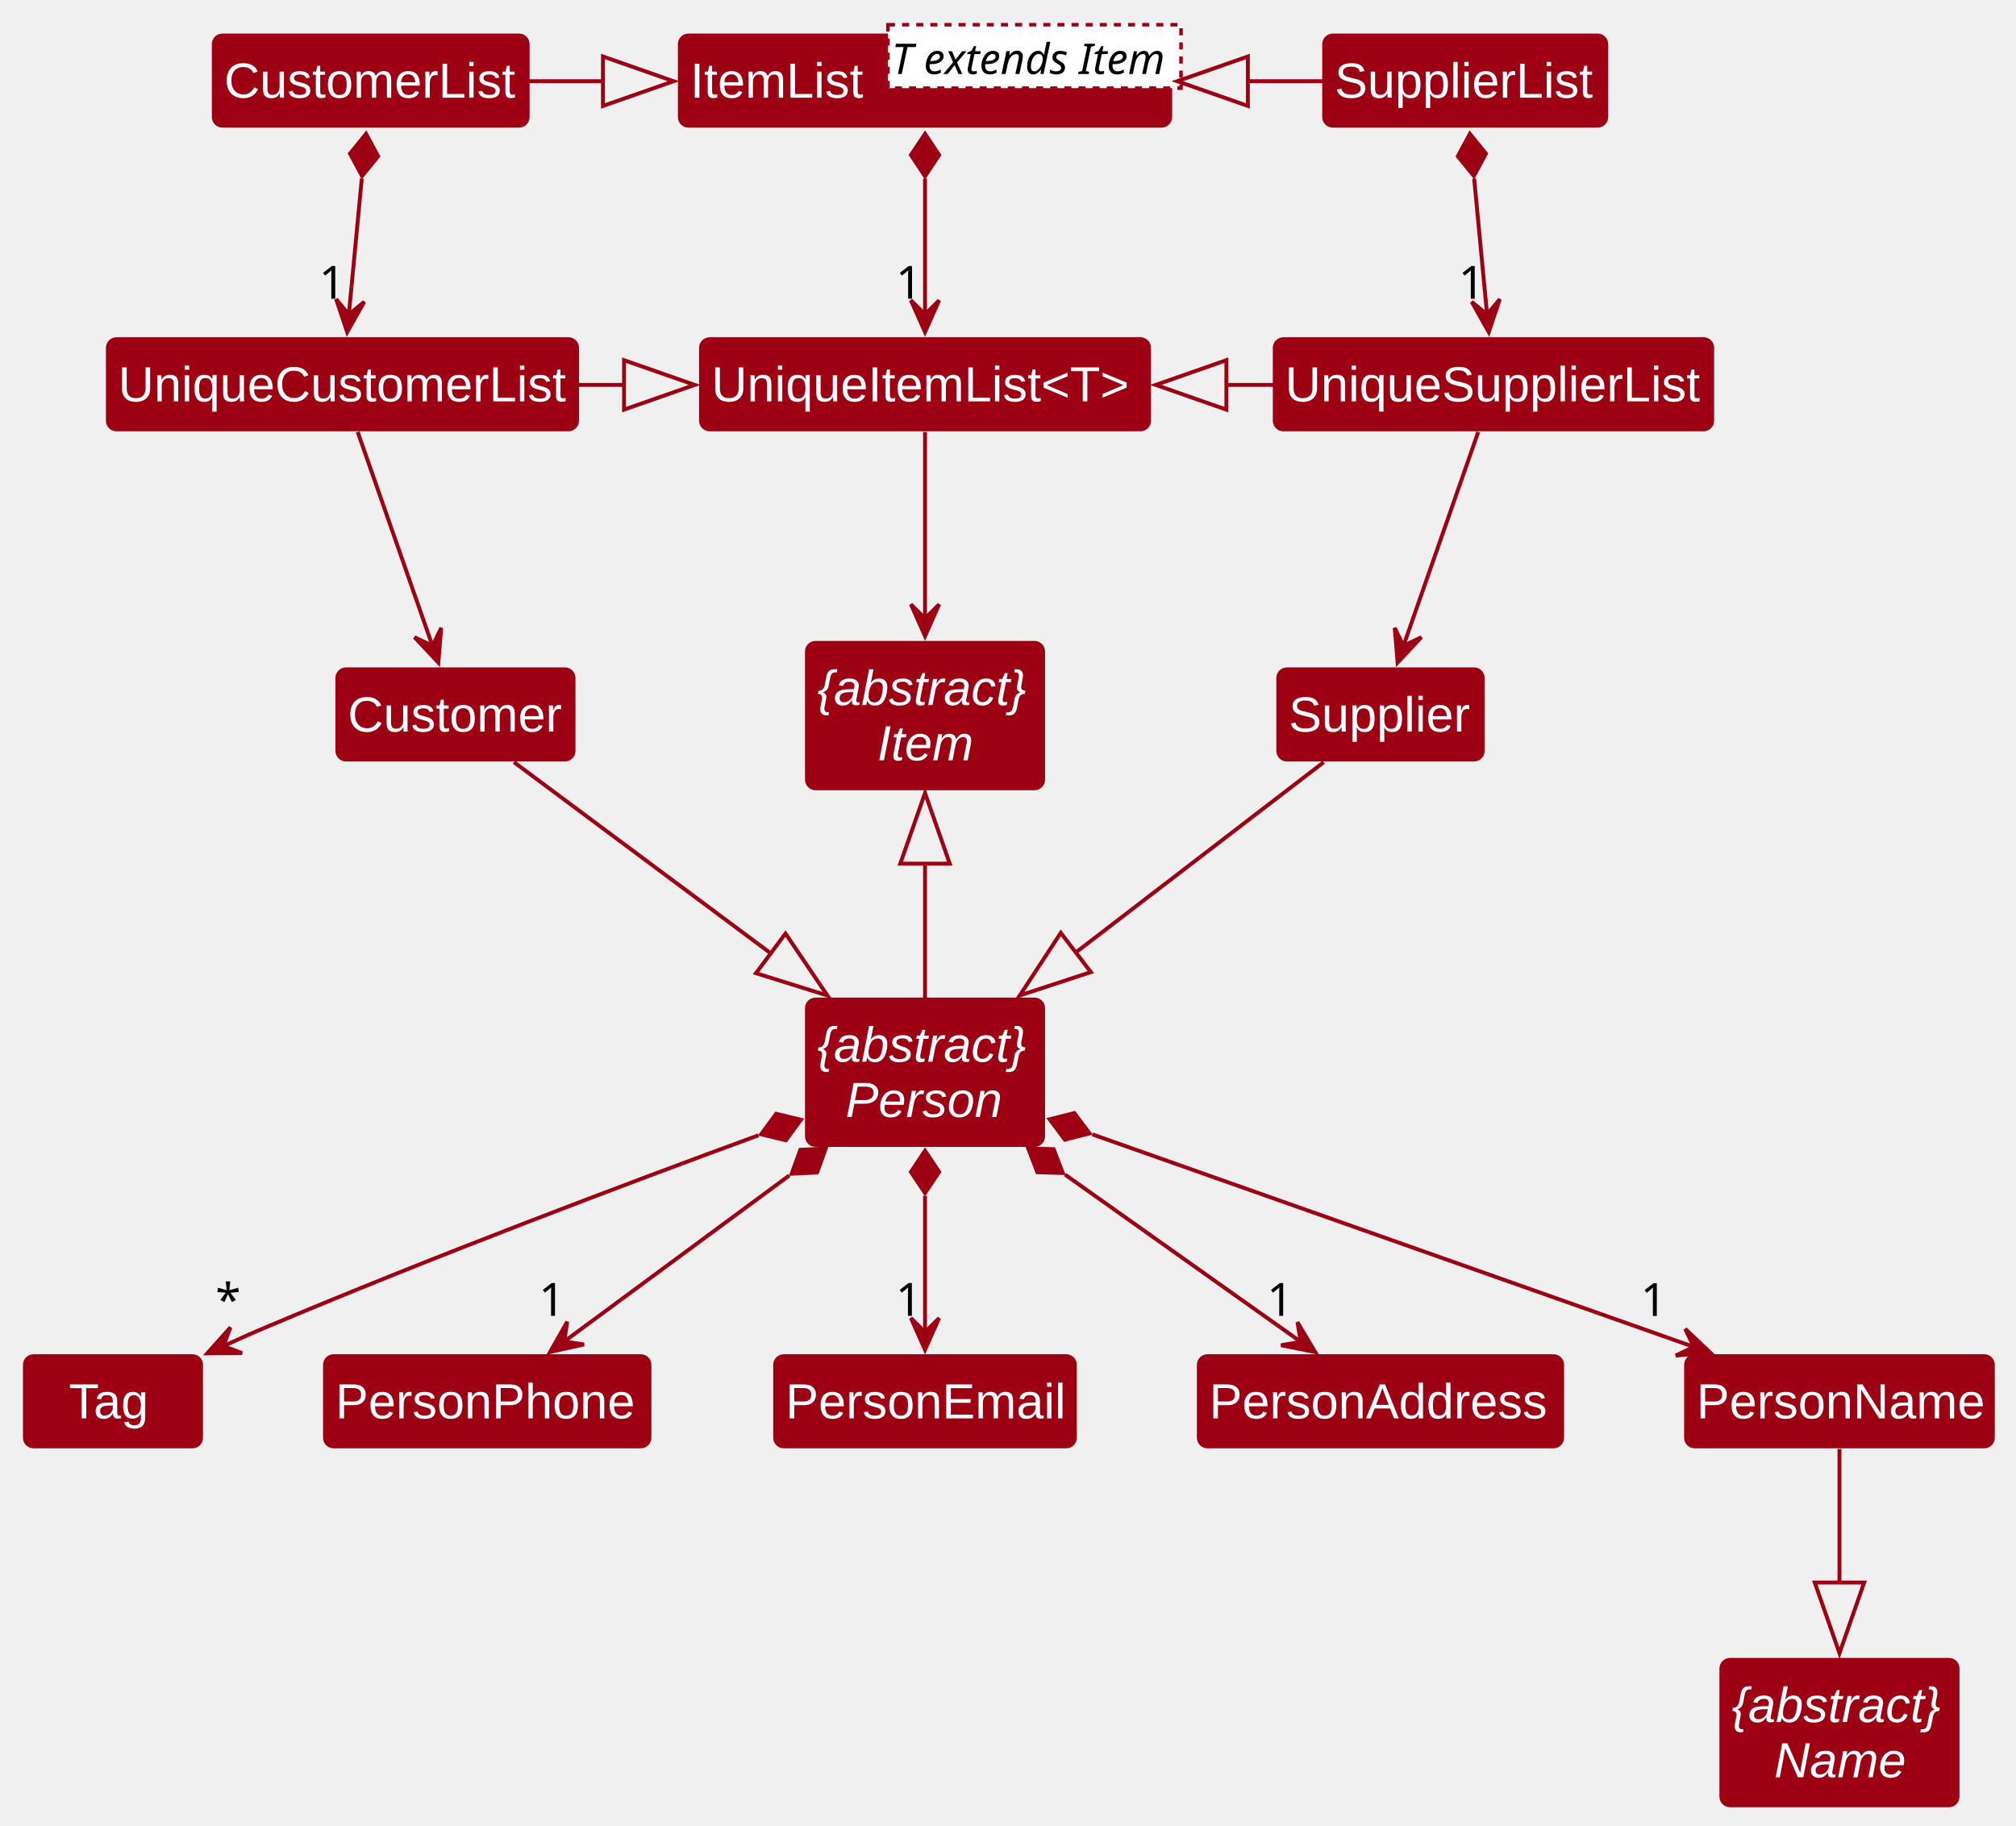
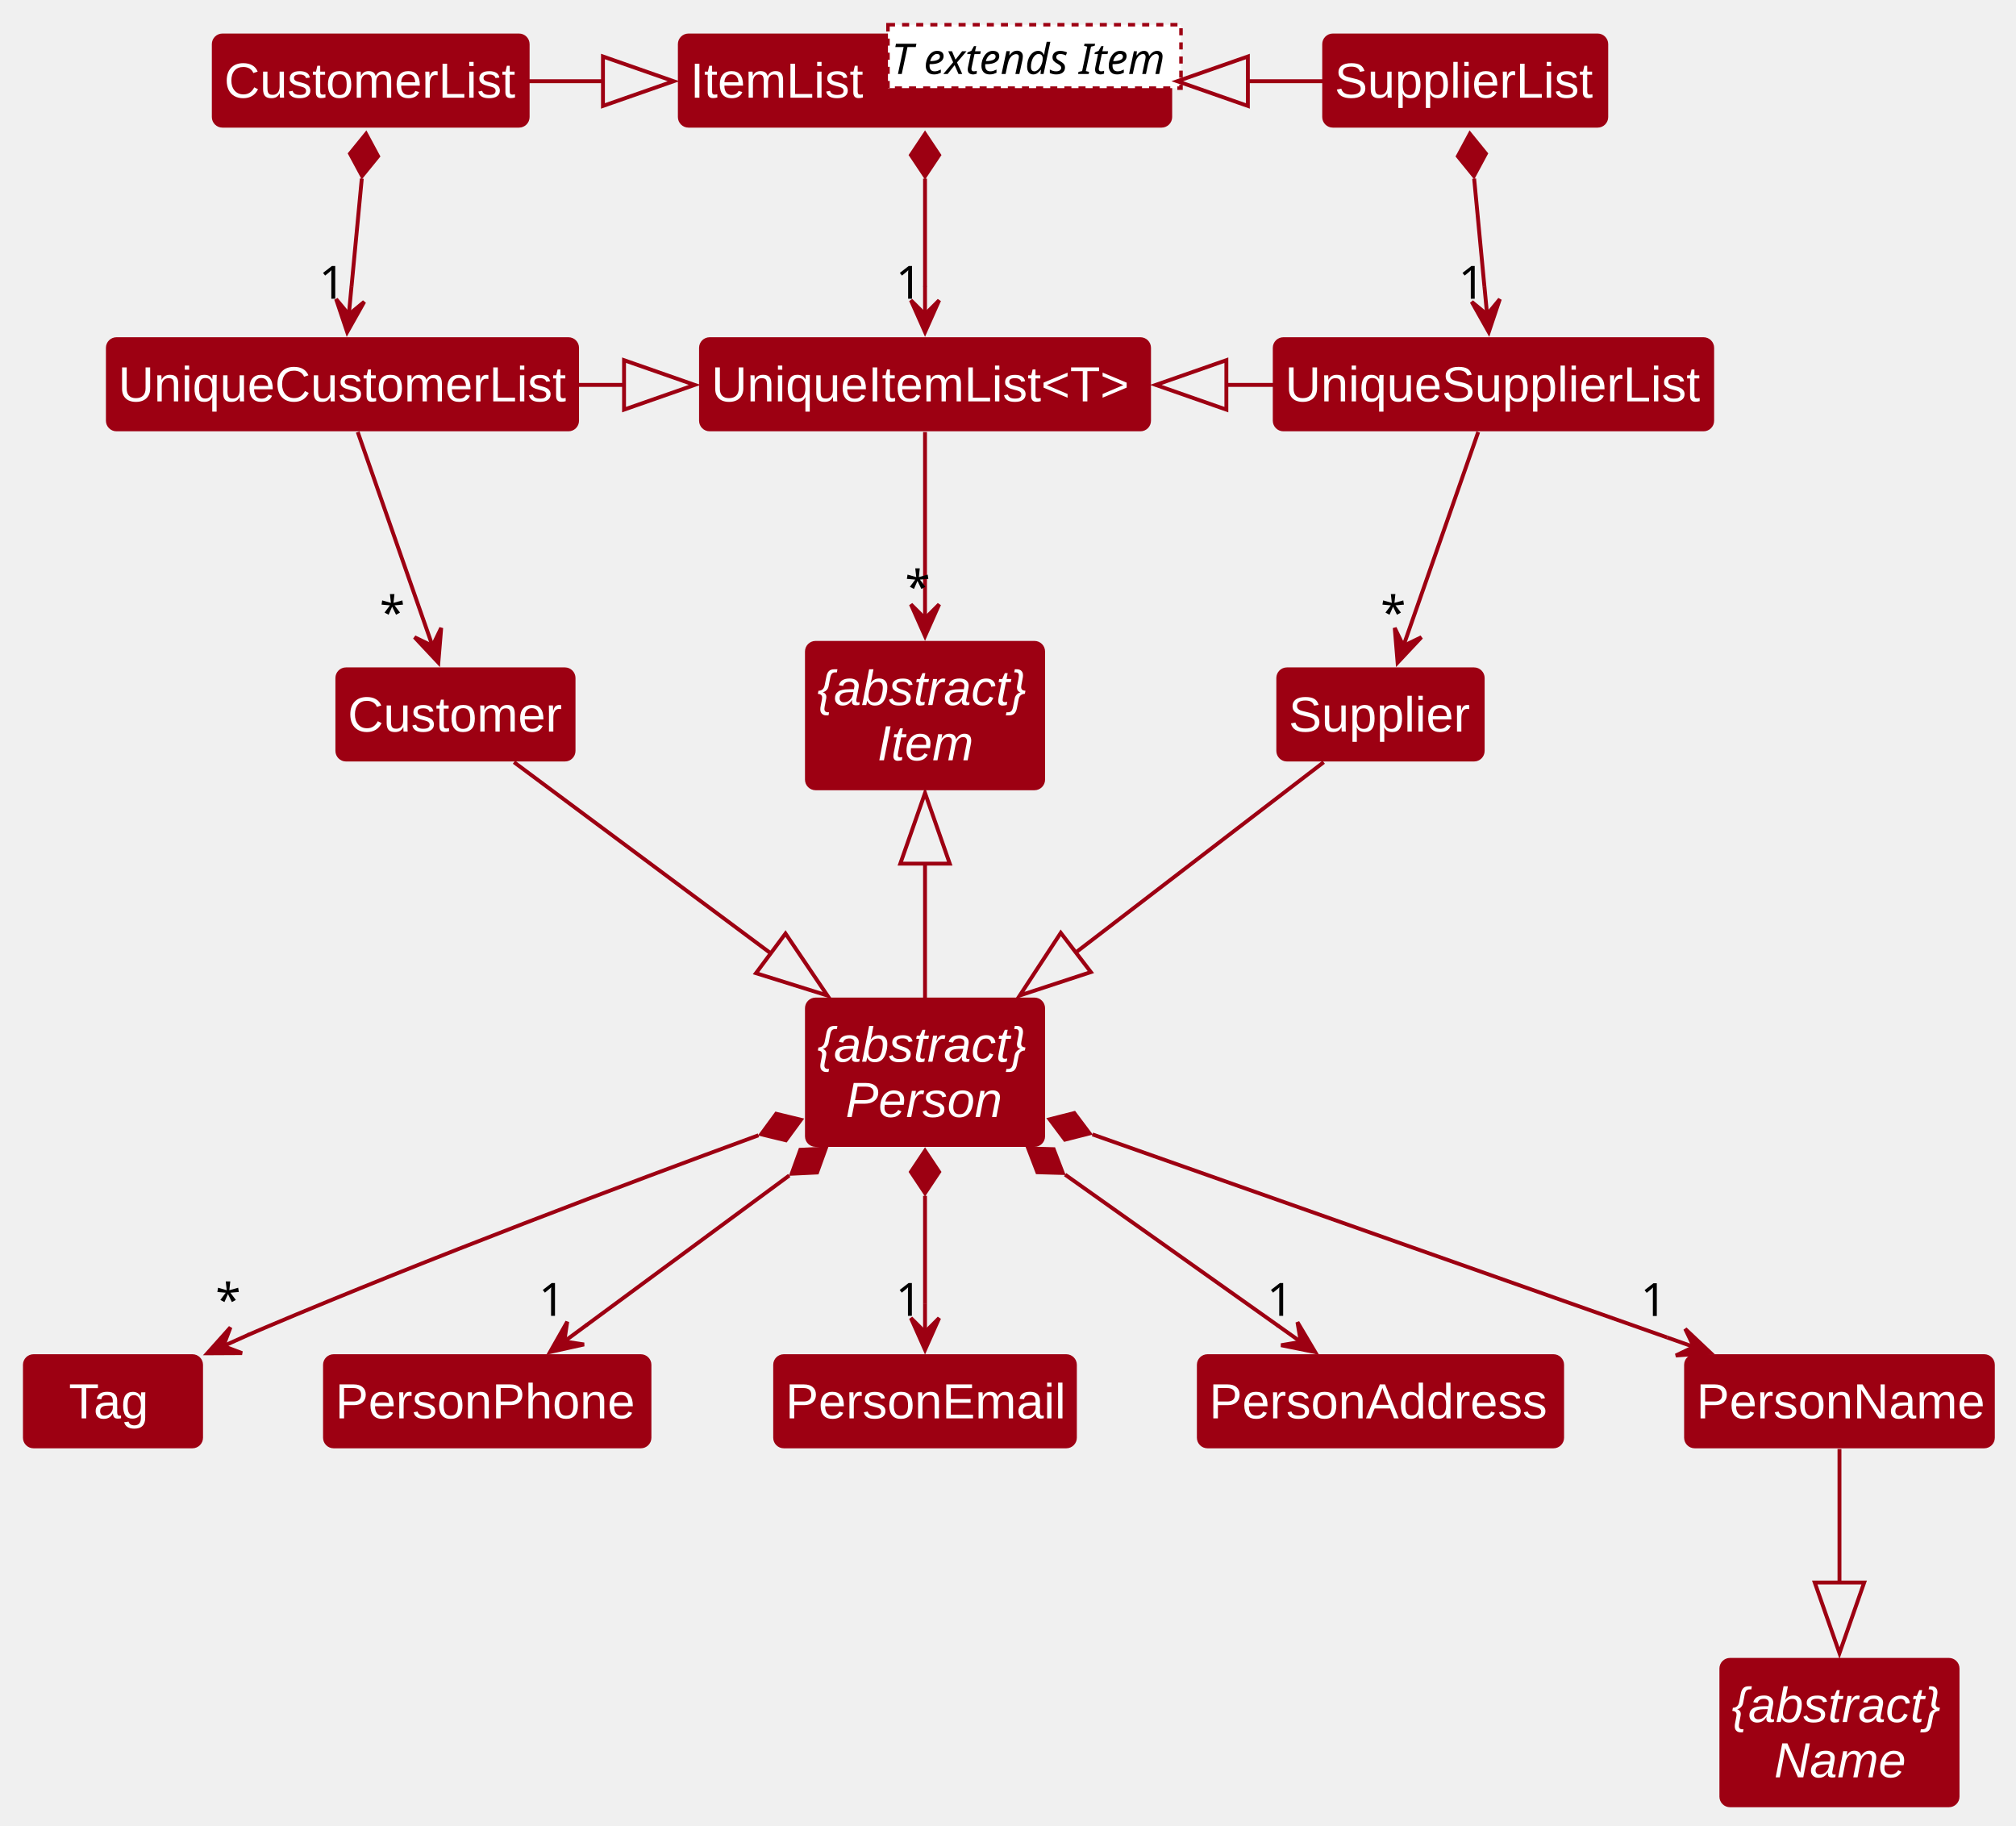
<svg xmlns="http://www.w3.org/2000/svg" contentStyleType="text/css" height="517px" preserveAspectRatio="none" style="width:571px;height:517px;background:#FFFFFF;" version="1.1" viewBox="0 0 571 517" width="571px" zoomAndPan="magnify">
  <defs />
  <g>
    <g id="elem_Item">
      <rect codeLine="7" fill="#9D0012" height="41.281" id="Item" rx="2.5" ry="2.5" style="stroke:#9D0012;stroke-width:1.0;" width="67" x="228.5" y="182" />
      <text fill="#FFFFFF" font-family="Arial" font-size="14" font-style="italic" lengthAdjust="spacing" textLength="61" x="231.5" y="199.674">{abstract}</text>
      <text fill="#FFFFFF" font-family="Arial" font-size="14" font-style="italic" lengthAdjust="spacing" textLength="27" x="248.5" y="215.315">Item</text>
    </g>
    <g id="elem_Person">
      <rect codeLine="8" fill="#9D0012" height="41.281" id="Person" rx="2.5" ry="2.5" style="stroke:#9D0012;stroke-width:1.0;" width="67" x="228.5" y="283" />
      <text fill="#FFFFFF" font-family="Arial" font-size="14" font-style="italic" lengthAdjust="spacing" textLength="61" x="231.5" y="300.674">{abstract}</text>
      <text fill="#FFFFFF" font-family="Arial" font-size="14" font-style="italic" lengthAdjust="spacing" textLength="45" x="239.5" y="316.315">Person</text>
    </g>
    <g id="elem_Supplier">
      <rect codeLine="9" fill="#9D0012" height="25.641" id="Supplier" rx="2.5" ry="2.5" style="stroke:#9D0012;stroke-width:1.0;" width="58" x="362" y="189.5" />
      <text fill="#FFFFFF" font-family="Arial" font-size="14" lengthAdjust="spacing" textLength="52" x="365" y="207.174">Supplier</text>
    </g>
    <g id="elem_Customer">
      <rect codeLine="10" fill="#9D0012" height="25.641" id="Customer" rx="2.5" ry="2.5" style="stroke:#9D0012;stroke-width:1.0;" width="67" x="95.5" y="189.5" />
      <text fill="#FFFFFF" font-family="Arial" font-size="14" lengthAdjust="spacing" textLength="61" x="98.5" y="207.174">Customer</text>
    </g>
    <g id="elem_Name">
      <rect codeLine="11" fill="#9D0012" height="41.281" id="Name" rx="2.5" ry="2.5" style="stroke:#9D0012;stroke-width:1.0;" width="67" x="487.5" y="470" />
      <text fill="#FFFFFF" font-family="Arial" font-size="14" font-style="italic" lengthAdjust="spacing" textLength="61" x="490.5" y="487.674">{abstract}</text>
      <text fill="#FFFFFF" font-family="Arial" font-size="14" font-style="italic" lengthAdjust="spacing" textLength="37" x="502.5" y="503.315">Name</text>
    </g>
    <g id="elem_PersonName">
      <rect codeLine="14" fill="#9D0012" height="25.641" id="PersonName" rx="2.5" ry="2.5" style="stroke:#9D0012;stroke-width:1.0;" width="87" x="477.5" y="384" />
      <text fill="#FFFFFF" font-family="Arial" font-size="14" lengthAdjust="spacing" textLength="81" x="480.5" y="401.674">PersonName</text>
    </g>
    <g id="elem_PersonAddress">
      <rect codeLine="15" fill="#9D0012" height="25.641" id="PersonAddress" rx="2.5" ry="2.5" style="stroke:#9D0012;stroke-width:1.0;" width="103" x="339.5" y="384" />
      <text fill="#FFFFFF" font-family="Arial" font-size="14" lengthAdjust="spacing" textLength="97" x="342.5" y="401.674">PersonAddress</text>
    </g>
    <g id="elem_PersonEmail">
      <rect codeLine="16" fill="#9D0012" height="25.641" id="PersonEmail" rx="2.5" ry="2.5" style="stroke:#9D0012;stroke-width:1.0;" width="85" x="219.5" y="384" />
      <text fill="#FFFFFF" font-family="Arial" font-size="14" lengthAdjust="spacing" textLength="79" x="222.5" y="401.674">PersonEmail</text>
    </g>
    <g id="elem_PersonPhone">
      <rect codeLine="17" fill="#9D0012" height="25.641" id="PersonPhone" rx="2.5" ry="2.5" style="stroke:#9D0012;stroke-width:1.0;" width="92" x="92" y="384" />
      <text fill="#FFFFFF" font-family="Arial" font-size="14" lengthAdjust="spacing" textLength="86" x="95" y="401.674">PersonPhone</text>
    </g>
    <g id="elem_Tag">
      <rect codeLine="18" fill="#9D0012" height="25.641" id="Tag" rx="2.5" ry="2.5" style="stroke:#9D0012;stroke-width:1.0;" width="50" x="7" y="384" />
      <text fill="#FFFFFF" font-family="Arial" font-size="14" lengthAdjust="spacing" textLength="25" x="19.5" y="401.674">Tag</text>
    </g>
    <g id="elem_ItemList">
      <rect codeLine="21" fill="#9D0012" height="25.641" id="ItemList" rx="2.5" ry="2.5" style="stroke:#9D0012;stroke-width:1.0;" width="139" x="192.5" y="10" />
      <text fill="#FFFFFF" font-family="Arial" font-size="14" lengthAdjust="spacing" textLength="48" x="195.5" y="27.674">ItemList</text>
      <rect fill="#FFFFFF" height="17.961" style="stroke:#9D0012;stroke-width:1.0;stroke-dasharray:2.0,2.0;" width="83" x="251.5" y="7" />
      <text fill="#000000" font-family="sans-serif" font-size="12" font-style="italic" lengthAdjust="spacing" textLength="81" x="252.5" y="20.949">T extends Item</text>
    </g>
    <g id="elem_UniqueItemList">
      <rect codeLine="22" fill="#9D0012" height="25.641" id="UniqueItemList" rx="2.5" ry="2.5" style="stroke:#9D0012;stroke-width:1.0;" width="127" x="198.5" y="96" />
      <text fill="#FFFFFF" font-family="Arial" font-size="14" lengthAdjust="spacing" textLength="117" x="201.5" y="113.674">UniqueItemList&lt;T&gt;</text>
    </g>
    <g id="elem_SupplierList">
      <rect fill="#9D0012" height="25.641" id="SupplierList" rx="2.5" ry="2.5" style="stroke:#9D0012;stroke-width:1.0;" width="80" x="375" y="10" />
      <text fill="#FFFFFF" font-family="Arial" font-size="14" lengthAdjust="spacing" textLength="74" x="378" y="27.674">SupplierList</text>
    </g>
    <g id="elem_UniqueSupplierList">
      <rect fill="#9D0012" height="25.641" id="UniqueSupplierList" rx="2.5" ry="2.5" style="stroke:#9D0012;stroke-width:1.0;" width="124" x="361" y="96" />
      <text fill="#FFFFFF" font-family="Arial" font-size="14" lengthAdjust="spacing" textLength="118" x="364" y="113.674">UniqueSupplierList</text>
    </g>
    <g id="elem_CustomerList">
      <rect fill="#9D0012" height="25.641" id="CustomerList" rx="2.5" ry="2.5" style="stroke:#9D0012;stroke-width:1.0;" width="89" x="60.5" y="10" />
      <text fill="#FFFFFF" font-family="Arial" font-size="14" lengthAdjust="spacing" textLength="83" x="63.5" y="27.674">CustomerList</text>
    </g>
    <g id="elem_UniqueCustomerList">
      <rect fill="#9D0012" height="25.641" id="UniqueCustomerList" rx="2.5" ry="2.5" style="stroke:#9D0012;stroke-width:1.0;" width="133" x="30.5" y="96" />
      <text fill="#FFFFFF" font-family="Arial" font-size="14" lengthAdjust="spacing" textLength="127" x="33.5" y="113.674">UniqueCustomerList</text>
    </g>
    <g id="link_ItemList_UniqueItemList">
      <path codeLine="24" d="M262,50.58 C262,60.34 262,71.39 262,81.17 " fill="none" id="ItemList-UniqueItemList" style="stroke:#9D0012;stroke-width:1.1;" />
      <polygon fill="#9D0012" points="262,37.91,258,43.91,262,49.91,266,43.91,262,37.91" style="stroke:#9D0012;stroke-width:1.1;" />
      <polygon fill="#9D0012" points="262,94.04,266,85.04,262,89.04,258,85.04,262,94.04" style="stroke:#9D0012;stroke-width:1.1;" />
      <line style="stroke:#9D0012;stroke-width:1.1;" x1="262" x2="262" y1="89.04" y2="81.04" />
      <text fill="#000000" font-family="sans-serif" font-size="13" lengthAdjust="spacing" textLength="7" x="253.709" y="84.604">1</text>
    </g>
    <g id="link_UniqueItemList_Item">
      <path codeLine="25" d="M262,122.34 C262,135.89 262,158.05 262,175.48 " fill="none" id="UniqueItemList-to-Item" style="stroke:#9D0012;stroke-width:1.1;" />
      <polygon fill="#9D0012" points="262,180.15,266,171.15,262,175.15,258,171.15,262,180.15" style="stroke:#9D0012;stroke-width:1.1;" />
+       <text fill="#000000" font-family="sans-serif" font-size="13" lengthAdjust="spacing" textLength="5" x="256.328" y="170.817">*</text>
    </g>
    <g id="link_SupplierList_UniqueSupplierList">
      <path codeLine="27" d="M417.53,50.58 C418.46,60.34 419.51,71.39 420.44,81.17 " fill="none" id="SupplierList-UniqueSupplierList" style="stroke:#9D0012;stroke-width:1.1;" />
      <polygon fill="#9D0012" points="416.32,37.9,412.905,44.251,417.454,49.846,420.869,43.495,416.32,37.9" style="stroke:#9D0012;stroke-width:1.1;" />
      <polygon fill="#9D0012" points="421.67,94.05,424.802,84.712,421.197,89.072,416.837,85.468,421.67,94.05" style="stroke:#9D0012;stroke-width:1.1;" />
      <line style="stroke:#9D0012;stroke-width:1.1;" x1="421.197" x2="420.44" y1="89.072" y2="81.11" />
      <text fill="#000000" font-family="sans-serif" font-size="13" lengthAdjust="spacing" textLength="7" x="413.081" y="84.604">1</text>
    </g>
    <g id="link_UniqueSupplierList_Supplier">
      <path codeLine="28" d="M418.68,122.34 C413.2,138.03 403.68,165.25 397.36,183.32 " fill="none" id="UniqueSupplierList-to-Supplier" style="stroke:#9D0012;stroke-width:1.1;" />
      <polygon fill="#9D0012" points="395.85,187.63,402.589,180.448,397.495,182.909,395.034,177.815,395.85,187.63" style="stroke:#9D0012;stroke-width:1.1;" />
+       <text fill="#000000" font-family="sans-serif" font-size="13" lengthAdjust="spacing" textLength="5" x="391.032" y="178.118">*</text>
    </g>
    <g id="link_ItemList_SupplierList">
      <path codeLine="29" d="M353.34,23 C360.48,23 367.62,23 374.76,23 " fill="none" id="ItemList-backto-SupplierList" style="stroke:#9D0012;stroke-width:1.1;" />
      <polygon fill="none" points="353.44,30,333.44,23,353.44,16,353.44,30" style="stroke:#9D0012;stroke-width:1.1;" />
    </g>
    <g id="link_UniqueItemList_UniqueSupplierList">
      <path codeLine="30" d="M347.11,109 C351.66,109 356.21,109 360.75,109 " fill="none" id="UniqueItemList-backto-UniqueSupplierList" style="stroke:#9D0012;stroke-width:1.1;" />
      <polygon fill="none" points="347.35,116,327.35,109,347.35,102,347.35,116" style="stroke:#9D0012;stroke-width:1.1;" />
    </g>
    <g id="link_CustomerList_UniqueCustomerList">
      <path codeLine="31" d="M102.47,50.58 C101.54,60.34 100.49,71.39 99.56,81.17 " fill="none" id="CustomerList-UniqueCustomerList" style="stroke:#9D0012;stroke-width:1.1;" />
      <polygon fill="#9D0012" points="103.68,37.9,99.131,43.495,102.546,49.846,107.095,44.251,103.68,37.9" style="stroke:#9D0012;stroke-width:1.1;" />
      <polygon fill="#9D0012" points="98.33,94.05,103.163,85.468,98.802,89.072,95.198,84.712,98.33,94.05" style="stroke:#9D0012;stroke-width:1.1;" />
      <line style="stroke:#9D0012;stroke-width:1.1;" x1="98.802" x2="99.56" y1="89.072" y2="81.11" />
      <text fill="#000000" font-family="sans-serif" font-size="13" lengthAdjust="spacing" textLength="7" x="90.338" y="84.604">1</text>
    </g>
    <g id="link_UniqueCustomerList_Customer">
      <path codeLine="32" d="M101.32,122.34 C106.8,138.03 116.32,165.25 122.64,183.32 " fill="none" id="UniqueCustomerList-to-Customer" style="stroke:#9D0012;stroke-width:1.1;" />
      <polygon fill="#9D0012" points="124.15,187.63,124.966,177.815,122.505,182.909,117.411,180.448,124.15,187.63" style="stroke:#9D0012;stroke-width:1.1;" />
+       <text fill="#000000" font-family="sans-serif" font-size="13" lengthAdjust="spacing" textLength="5" x="107.537" y="178.118">*</text>
    </g>
    <g id="link_CustomerList_ItemList">
      <path codeLine="33" d="M149.77,23 C156.86,23 163.94,23 171.03,23 " fill="none" id="CustomerList-to-ItemList" style="stroke:#9D0012;stroke-width:1.1;" />
      <polygon fill="none" points="170.78,16,190.78,23,170.78,30,170.78,16" style="stroke:#9D0012;stroke-width:1.1;" />
    </g>
    <g id="link_UniqueCustomerList_UniqueItemList">
      <path codeLine="34" d="M163.71,109 C168.12,109 172.53,109 176.94,109 " fill="none" id="UniqueCustomerList-to-UniqueItemList" style="stroke:#9D0012;stroke-width:1.1;" />
      <polygon fill="none" points="176.75,102,196.75,109,176.75,116,176.75,102" style="stroke:#9D0012;stroke-width:1.1;" />
    </g>
    <g id="link_Person_PersonName">
      <path codeLine="36" d="M309.42,321.25 C355.62,337.58 425.54,362.28 472.21,378.76 " fill="none" id="Person-PersonName" style="stroke:#9D0012;stroke-width:1.1;" />
      <polygon fill="#9D0012" points="297.29,316.97,301.616,322.74,308.605,320.966,304.279,315.196,297.29,316.97" style="stroke:#9D0012;stroke-width:1.1;" />
      <polygon fill="#9D0012" points="484.46,383.09,477.306,376.321,479.745,381.425,474.642,383.865,484.46,383.09" style="stroke:#9D0012;stroke-width:1.1;" />
      <line style="stroke:#9D0012;stroke-width:1.1;" x1="479.745" x2="472.205" y1="381.425" y2="378.76" />
      <text fill="#000000" font-family="sans-serif" font-size="13" lengthAdjust="spacing" textLength="7" x="464.653" y="372.673">1</text>
    </g>
    <g id="link_Person_PersonPhone">
      <path codeLine="37" d="M223.55,332.88 C204.93,346.62 182.98,362.81 165.97,375.36 " fill="none" id="Person-PersonPhone" style="stroke:#9D0012;stroke-width:1.1;" />
      <polygon fill="#9D0012" points="233.88,325.25,226.677,325.599,224.23,332.382,231.432,332.033,233.88,325.25" style="stroke:#9D0012;stroke-width:1.1;" />
      <polygon fill="#9D0012" points="155.8,382.86,165.415,380.728,159.821,379.888,160.66,374.294,155.8,382.86" style="stroke:#9D0012;stroke-width:1.1;" />
      <line style="stroke:#9D0012;stroke-width:1.1;" x1="159.821" x2="166.265" y1="379.888" y2="375.14" />
      <text fill="#000000" font-family="sans-serif" font-size="13" lengthAdjust="spacing" textLength="7" x="152.581" y="372.624">1</text>
    </g>
    <g id="link_Person_PersonEmail">
      <path codeLine="38" d="M262,338.64 C262,348.77 262,359.71 262,369.29 " fill="none" id="Person-PersonEmail" style="stroke:#9D0012;stroke-width:1.1;" />
      <polygon fill="#9D0012" points="262,325.87,258,331.87,262,337.87,266,331.87,262,325.87" style="stroke:#9D0012;stroke-width:1.1;" />
      <polygon fill="#9D0012" points="262,382.25,266,373.25,262,377.25,258,373.25,262,382.25" style="stroke:#9D0012;stroke-width:1.1;" />
      <line style="stroke:#9D0012;stroke-width:1.1;" x1="262" x2="262" y1="377.25" y2="369.25" />
      <text fill="#000000" font-family="sans-serif" font-size="13" lengthAdjust="spacing" textLength="7" x="253.666" y="372.624">1</text>
    </g>
    <g id="link_Person_PersonAddress">
      <path codeLine="39" d="M301.67,332.64 C321.19,346.48 344.28,362.86 362.1,375.5 " fill="none" id="Person-PersonAddress" style="stroke:#9D0012;stroke-width:1.1;" />
      <polygon fill="#9D0012" points="291.23,325.23,293.812,331.963,301.02,332.17,298.438,325.437,291.23,325.23" style="stroke:#9D0012;stroke-width:1.1;" />
      <polygon fill="#9D0012" points="372.51,382.89,367.483,374.421,368.432,379.997,362.855,380.946,372.51,382.89" style="stroke:#9D0012;stroke-width:1.1;" />
      <line style="stroke:#9D0012;stroke-width:1.1;" x1="368.432" x2="361.905" y1="379.997" y2="375.365" />
      <text fill="#000000" font-family="sans-serif" font-size="13" lengthAdjust="spacing" textLength="7" x="358.825" y="372.624">1</text>
    </g>
    <g id="link_Person_Tag">
      <path codeLine="40" d="M214.82,321.5 C176.78,335.45 122.08,356.08 75,376 C73.47,376.65 71.91,377.32 70.34,378 " fill="none" id="Person-Tag" style="stroke:#9D0012;stroke-width:1.1;" />
      <polygon fill="#9D0012" points="226.85,317.1,219.842,315.399,215.577,321.214,222.585,322.914,226.85,317.1" style="stroke:#9D0012;stroke-width:1.1;" />
      <polygon fill="#9D0012" points="58.71,383.24,68.559,383.19,63.269,381.186,65.272,375.896,58.71,383.24" style="stroke:#9D0012;stroke-width:1.1;" />
      <line style="stroke:#9D0012;stroke-width:1.1;" x1="63.269" x2="70.57" y1="381.186" y2="377.9" />
      <text fill="#000000" font-family="sans-serif" font-size="13" lengthAdjust="spacing" textLength="5" x="61.034" y="372.762">*</text>
    </g>
    <g id="link_Item_Person">
      <path codeLine="41" d="M262,244.43 C262,257.63 262,271.67 262,282.64 " fill="none" id="Item-backto-Person" style="stroke:#9D0012;stroke-width:1.1;" />
      <polygon fill="none" points="255,244.57,262,224.57,269,244.57,255,244.57" style="stroke:#9D0012;stroke-width:1.1;" />
    </g>
    <g id="link_Supplier_Person">
      <path codeLine="43" d="M374.92,215.84 C357.4,229.29 328.64,251.36 304.53,269.86 " fill="none" id="Supplier-to-Person" style="stroke:#9D0012;stroke-width:1.1;" />
      <polygon fill="none" points="308.97,275.28,288.84,281.9,300.45,264.17,308.97,275.28" style="stroke:#9D0012;stroke-width:1.1;" />
    </g>
    <g id="link_Customer_Person">
      <path codeLine="44" d="M145.58,215.84 C163.73,229.35 193.59,251.57 218.52,270.13 " fill="none" id="Customer-to-Person" style="stroke:#9D0012;stroke-width:1.1;" />
      <polygon fill="none" points="222.48,264.36,234.35,281.92,214.12,275.59,222.48,264.36" style="stroke:#9D0012;stroke-width:1.1;" />
    </g>
    <g id="link_PersonName_Name">
      <path codeLine="46" d="M521,410.34 C521,420.15 521,434.46 521,448.23 " fill="none" id="PersonName-to-Name" style="stroke:#9D0012;stroke-width:1.1;" />
      <polygon fill="none" points="528,448.15,521,468.15,514,448.15,528,448.15" style="stroke:#9D0012;stroke-width:1.1;" />
    </g>
  </g>
</svg>
